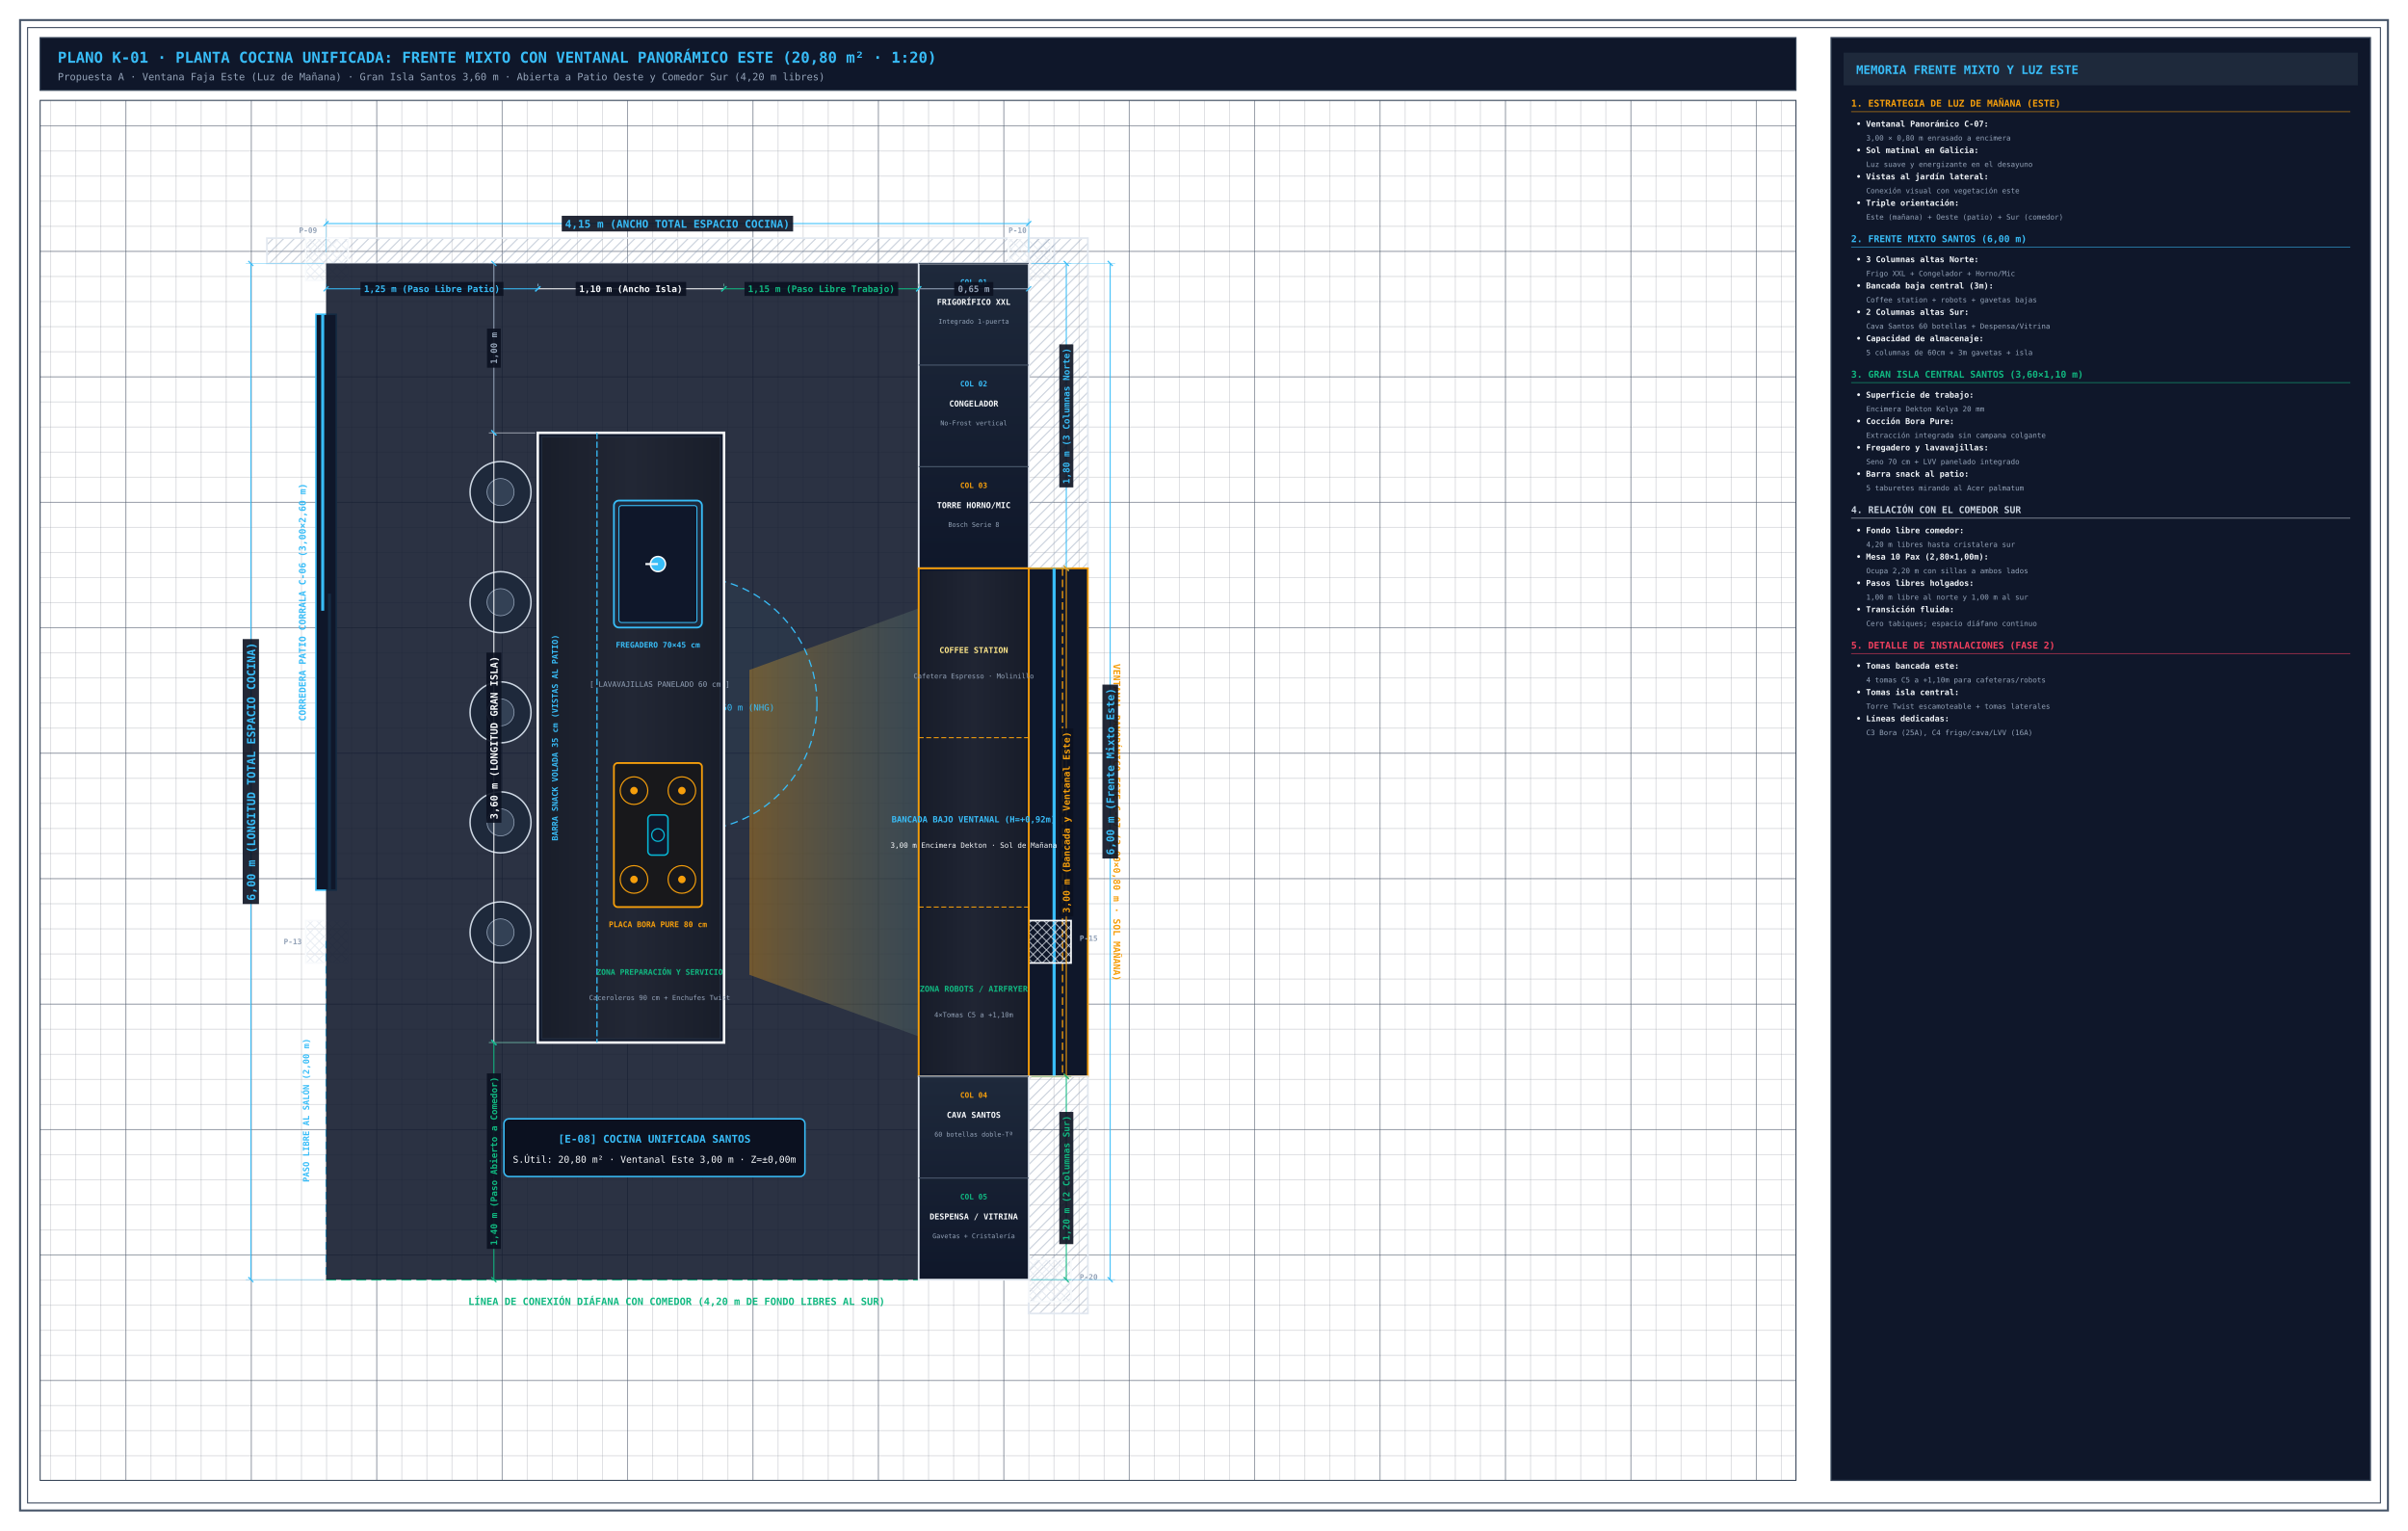
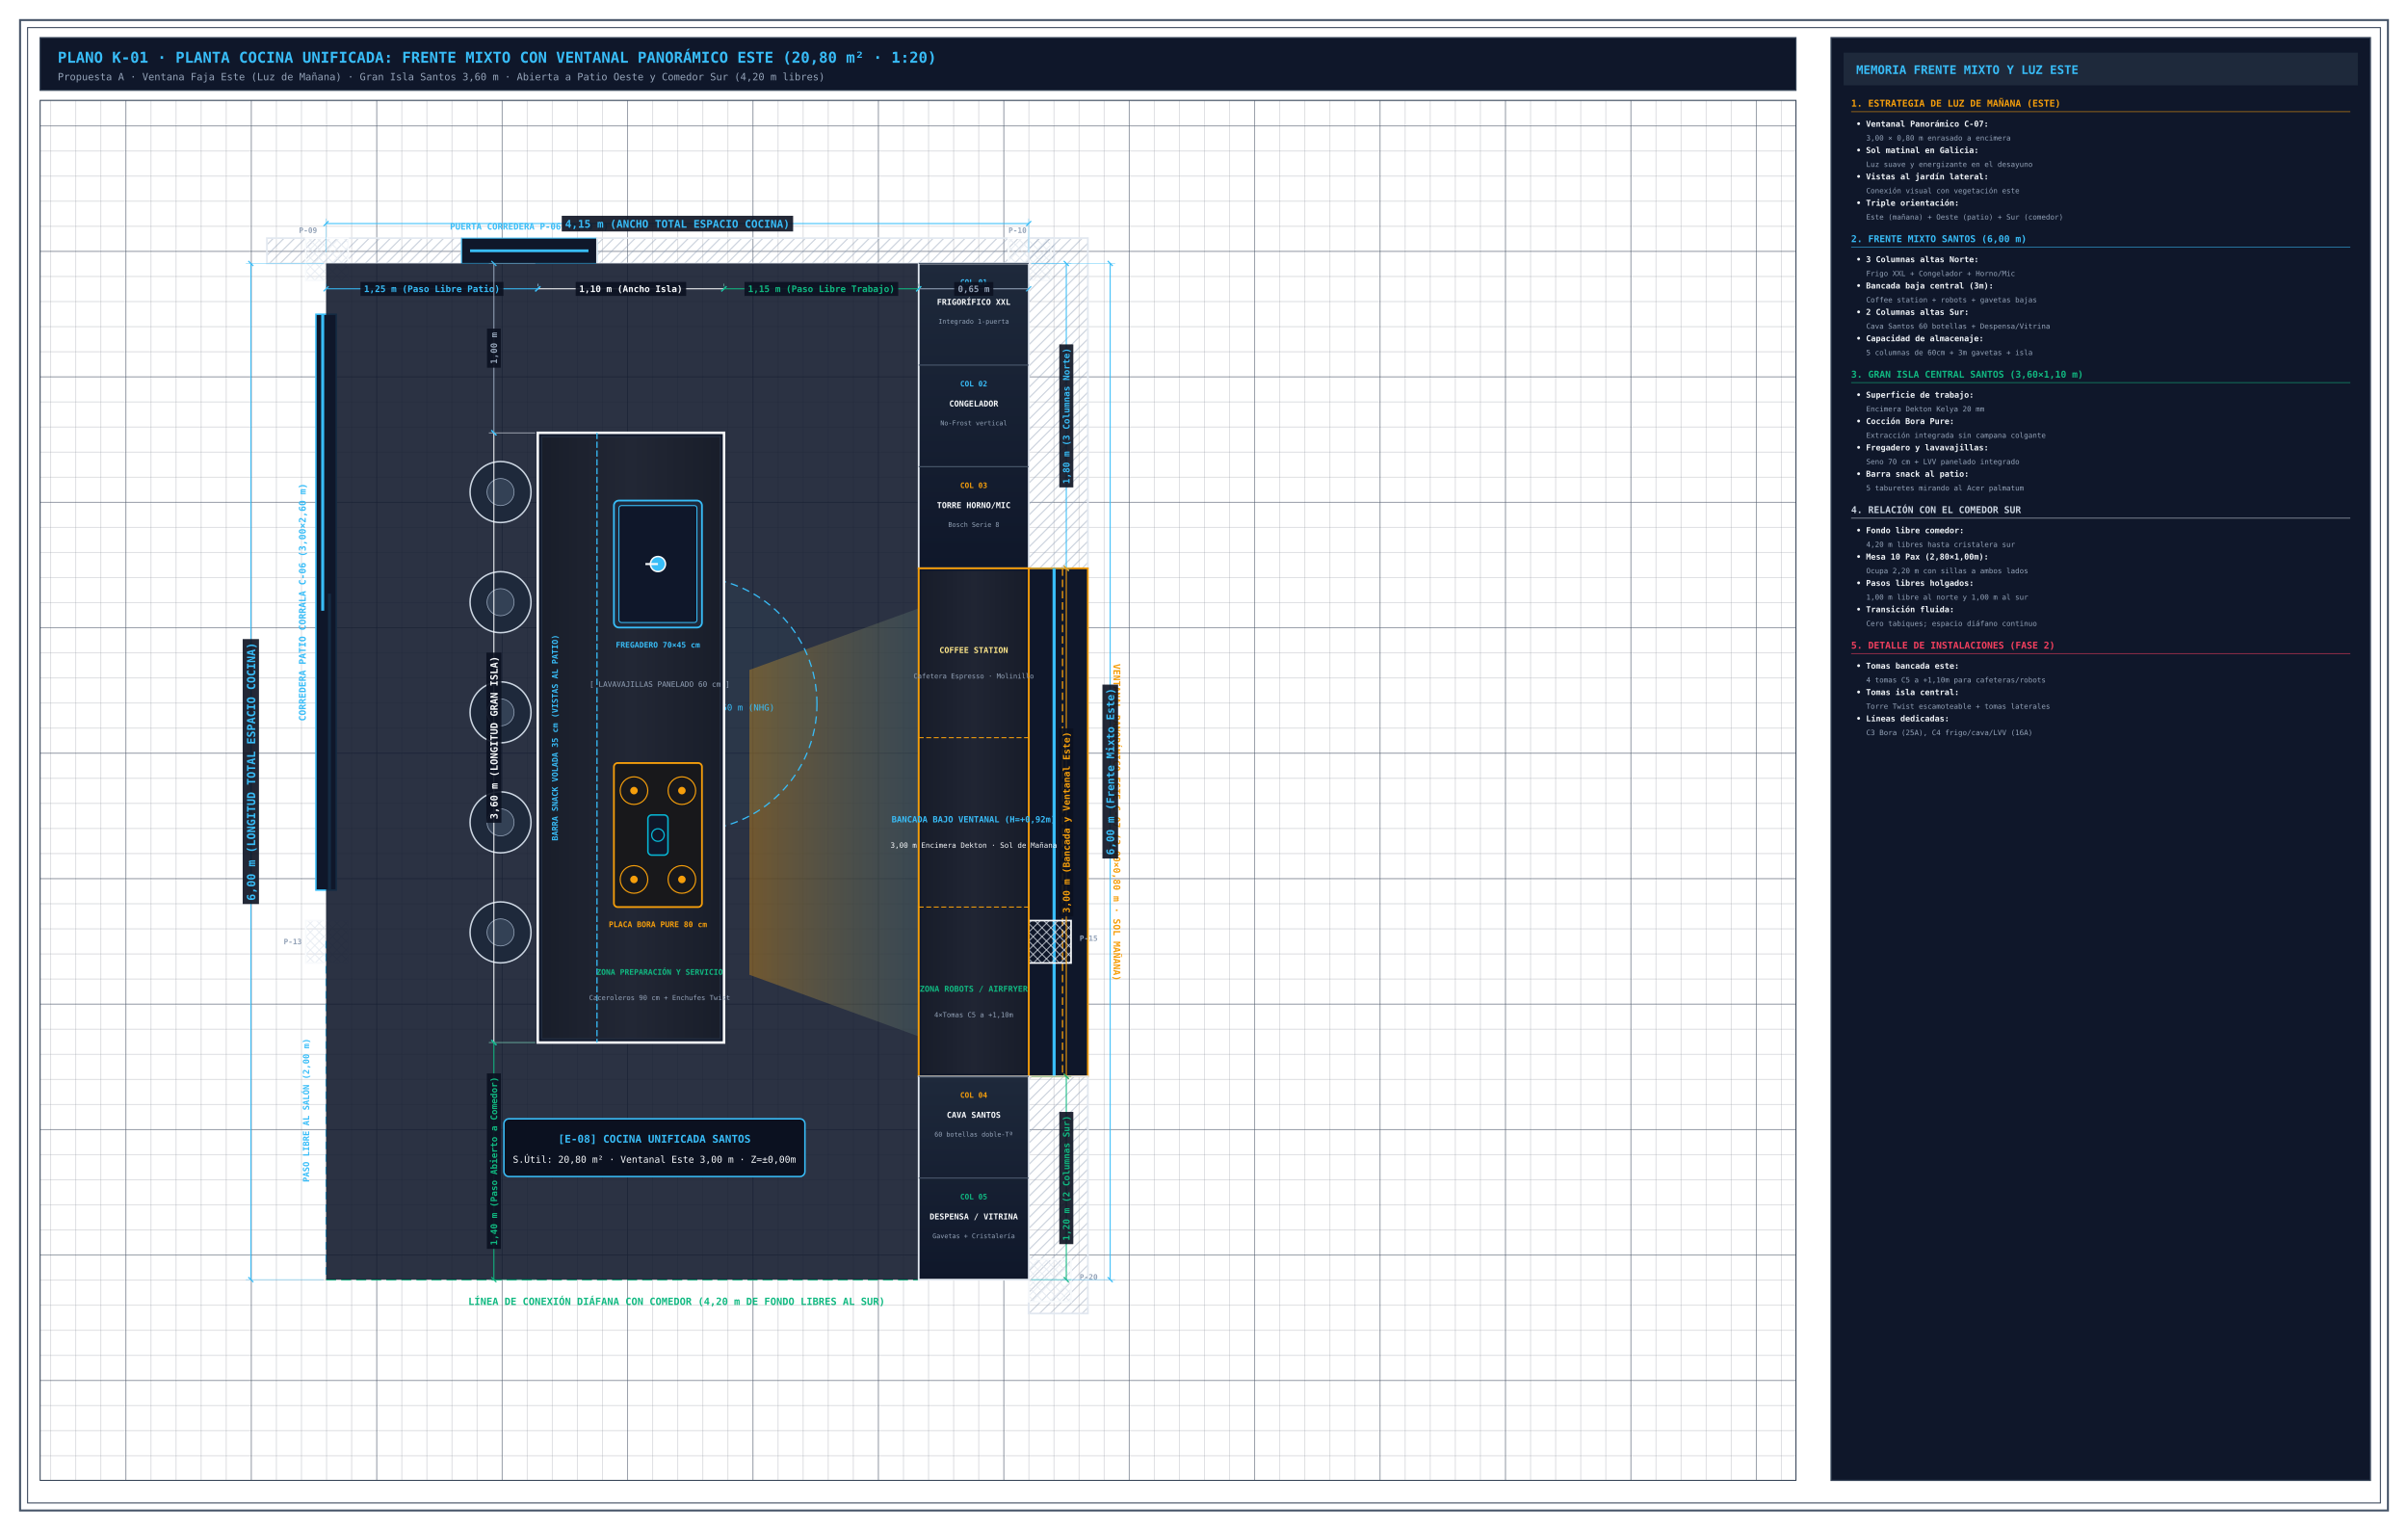
<svg xmlns="http://www.w3.org/2000/svg" viewBox="0 0 1920 1220" width="100%" height="100%" style="background-color:#070b14;">
  <defs>
    <pattern id="grid-cad-fine" width="20" height="20" patternUnits="userSpaceOnUse">
      <path d="M 20 0 L 0 0 0 20" fill="none" stroke="#1e293b" stroke-width="0.35" opacity="0.6" />
    </pattern>
    <pattern id="grid-cad-major" width="100" height="100" patternUnits="userSpaceOnUse">
      <rect width="100" height="100" fill="url(#grid-cad-fine)" />
      <path d="M 100 0 L 0 0 0 100" fill="none" stroke="#334155" stroke-width="0.8" opacity="0.75" />
    </pattern>
    <pattern id="hatch-wall" width="6" height="6" patternUnits="userSpaceOnUse" patternTransform="rotate(45)">
      <line x1="0" y1="0" x2="0" y2="6" stroke="#94a3b8" stroke-width="0.8" />
    </pattern>
    <pattern id="hatch-pillar" width="5" height="5" patternUnits="userSpaceOnUse" patternTransform="rotate(45)">
      <line x1="0" y1="0" x2="0" y2="5" stroke="#e2e8f0" stroke-width="1.1" />
      <line x1="0" y1="0" x2="5" y2="0" stroke="#e2e8f0" stroke-width="1.1" />
    </pattern>
    <marker id="tick-45" markerWidth="8" markerHeight="8" refX="4" refY="4" orient="auto">
      <line x1="1.5" y1="6.5" x2="6.5" y2="1.5" stroke="#38bdf8" stroke-width="1.2" />
    </marker>
    <marker id="tick-amber" markerWidth="8" markerHeight="8" refX="4" refY="4" orient="auto">
      <line x1="1.5" y1="6.5" x2="6.5" y2="1.5" stroke="#f59e0b" stroke-width="1.2" />
    </marker>
    <marker id="tick-emerald" markerWidth="8" markerHeight="8" refX="4" refY="4" orient="auto">
      <line x1="1.5" y1="6.5" x2="6.5" y2="1.5" stroke="#10b981" stroke-width="1.2" />
    </marker>
    <linearGradient id="grad-columnas" x1="0" y1="0" x2="0" y2="1">
      <stop offset="0%" stop-color="#1e293b" />
      <stop offset="100%" stop-color="#0f172a" />
    </linearGradient>
    <linearGradient id="grad-dekton" x1="0" y1="0" x2="1" y2="0">
      <stop offset="0%" stop-color="#27272a" />
      <stop offset="50%" stop-color="#3f3f46" />
      <stop offset="100%" stop-color="#27272a" />
    </linearGradient>
    <linearGradient id="grad-cava" x1="0" y1="0" x2="1" y2="1">
      <stop offset="0%" stop-color="#18181b" />
      <stop offset="50%" stop-color="#271b12" />
      <stop offset="100%" stop-color="#09090b" />
    </linearGradient>
    <linearGradient id="grad-sol-este" x1="0" y1="0" x2="1" y2="0">
      <stop offset="0%" stop-color="#f59e0b" stop-opacity="0.35" />
      <stop offset="100%" stop-color="#38bdf8" stop-opacity="0.05" />
    </linearGradient>
  </defs>
  <rect x="16" y="16" width="1888" height="1188" fill="none" stroke="#475569" stroke-width="1.6" />
  <rect x="22" y="22" width="1876" height="1176" fill="none" stroke="#334155" stroke-width="0.8" />
  <rect x="32" y="30" width="1400" height="42" fill="#0f172a" stroke="#334155" stroke-width="0.9" />
  <text x="46" y="50" fill="#38bdf8" font-family="monospace" font-size="12" font-weight="700">PLANO K-01 · PLANTA COCINA UNIFICADA: FRENTE MIXTO CON VENTANAL PANORÁMICO ESTE (20,80 m² · 1:20)</text>
  <text x="46" y="64" fill="#94a3b8" font-family="monospace" font-size="8.0">Propuesta A · Ventana Faja Este (Luz de Mañana) · Gran Isla Santos 3,60 m · Abierta a Patio Oeste y Comedor Sur (4,20 m libres)</text>
  <rect x="32" y="80" width="1400" height="1100" fill="url(#grid-cad-major)" stroke="#334155" stroke-width="0.8" />
-   <rect x="212.8" y="189.8" width="627.8" height="20.2" fill="url(#hatch-wall)" stroke="#e2e8f0" stroke-width="1.3" />
+   <rect x="212.8" y="189.8" width="155.2" height="20.2" fill="url(#hatch-wall)" stroke="#e2e8f0" stroke-width="1.3" />
+   <rect x="368.0" y="189.8" width="108.0" height="20.2" fill="#0f172a" stroke="#38bdf8" stroke-width="0.8" />
+   <line x1="374.8" y1="199.9" x2="469.2" y2="199.9" stroke="#38bdf8" stroke-width="2.2" />
+   <text x="422.0" y="183.0" fill="#38bdf8" font-family="monospace" font-size="7.0" font-weight="700" text-anchor="middle">PUERTA CORREDERA P-06 (0,80 m)</text>
+   <rect x="476.0" y="189.8" width="364.5" height="20.2" fill="url(#hatch-wall)" stroke="#e2e8f0" stroke-width="1.3" />
  <rect x="243.8" y="189.8" width="33.8" height="33.8" fill="url(#hatch-pillar)" stroke="#f8fafc" stroke-width="1.3" />
  <text x="238.4" y="185.7" fill="#94a3b8" font-family="monospace" font-size="6.0" font-weight="700">P-09</text>
  <rect x="804.1" y="189.8" width="33.8" height="33.8" fill="url(#hatch-pillar)" stroke="#f8fafc" stroke-width="1.3" />
  <text x="804.1" y="185.7" fill="#94a3b8" font-family="monospace" font-size="6.0" font-weight="700">P-10</text>
  <rect x="820.2" y="189.8" width="47.2" height="263.2" fill="url(#hatch-wall)" stroke="#e2e8f0" stroke-width="1.4" />
  <rect x="820.2" y="453.0" width="47.2" height="405.0" fill="#0f172a" stroke="#f59e0b" stroke-width="1.4" />
  <line x1="840.5" y1="453.0" x2="840.5" y2="858.0" stroke="#38bdf8" stroke-width="2.5" />
  <line x1="847.2" y1="453.0" x2="847.2" y2="858.0" stroke="#f59e0b" stroke-width="1.0" stroke-dasharray="6,3" />
  <text x="887.8" y="655.5" fill="#f59e0b" font-family="monospace" font-size="7.5" font-weight="700" transform="rotate(90 887.8 655.5)" text-anchor="middle">VENTANAL PANORÁMICO ESTE C-07 (3,00×0,80 m · SOL MAÑANA)</text>
  <rect x="820.2" y="858.0" width="47.2" height="189.0" fill="url(#hatch-wall)" stroke="#e2e8f0" stroke-width="1.4" />
  <rect x="820.2" y="733.8" width="33.8" height="33.8" fill="url(#hatch-pillar)" stroke="#f8fafc" stroke-width="1.3" />
  <text x="860.8" y="750.0" fill="#94a3b8" font-family="monospace" font-size="6.0" font-weight="700">P-15</text>
  <rect x="820.2" y="1003.8" width="33.8" height="33.8" fill="url(#hatch-pillar)" stroke="#f8fafc" stroke-width="1.3" />
  <text x="860.8" y="1020.0" fill="#94a3b8" font-family="monospace" font-size="6.0" font-weight="700">P-20</text>
  <rect x="243.8" y="733.8" width="33.8" height="33.8" fill="url(#hatch-pillar)" stroke="#f8fafc" stroke-width="1.3" />
  <text x="226.2" y="752.7" fill="#94a3b8" font-family="monospace" font-size="6.0" font-weight="700">P-13</text>
  <rect x="251.9" y="250.5" width="16.2" height="459.0" fill="#0f172a" stroke="#38bdf8" stroke-width="1.2" />
  <line x1="257.3" y1="250.5" x2="257.3" y2="486.8" stroke="#38bdf8" stroke-width="2.4" />
  <line x1="262.7" y1="473.2" x2="262.7" y2="709.5" stroke="#38bdf8" stroke-width="2.4" />
  <text x="243.8" y="480.0" fill="#38bdf8" font-family="monospace" font-size="7.5" font-weight="700" transform="rotate(-90 243.8 480.0)" text-anchor="middle">CORREDERA PATIO CORRALA C-06 (3,00×2,60 m)</text>
  <line x1="260.0" y1="750.0" x2="260.0" y2="1020.0" stroke="#38bdf8" stroke-width="1.0" stroke-dasharray="6,4" />
  <text x="246.5" y="885.0" fill="#38bdf8" font-family="monospace" font-size="6.8" font-weight="700" transform="rotate(-90 246.5 885.0)" text-anchor="middle">PASO LIBRE AL SALÓN (2,00 m)</text>
  <line x1="260.0" y1="1020.0" x2="820.2" y2="1020.0" stroke="#10b981" stroke-width="1.2" stroke-dasharray="8,4" />
  <text x="539.5" y="1040.2" fill="#10b981" font-family="monospace" font-size="8.0" font-weight="700" text-anchor="middle">LÍNEA DE CONEXIÓN DIÁFANA CON COMEDOR (4,20 m DE FONDO LIBRES AL SUR)</text>
  <rect x="260.0" y="210.0" width="560.2" height="810.0" fill="#0f172a" opacity="0.88" />
  <polygon points="820.2,453.0 820.2,858.0 597.5,777.0 597.5,534.0" fill="url(#grad-sol-este)" />
  <circle cx="550.2" cy="561.0" r="101.2" fill="#38bdf8" fill-opacity="0.04" stroke="#38bdf8" stroke-width="1.0" stroke-dasharray="6,4" />
  <text x="550.2" y="566.4" fill="#38bdf8" font-family="monospace" font-size="7.0" text-anchor="middle">GIRO REGLAMENTARIO Ø1,50 m (NHG)</text>
  <rect x="732.5" y="210.0" width="87.8" height="243.0" fill="url(#grad-columnas)" stroke="#e2e8f0" stroke-width="1.4" />
  <line x1="732.5" y1="210.0" x2="820.2" y2="210.0" stroke="#475569" stroke-width="0.9" />
  <text x="776.4" y="227.0" fill="#38bdf8" font-family="monospace" font-size="6.0" font-weight="700" text-anchor="middle">COL 01</text>
  <text x="776.4" y="243.0" fill="#f8fafc" font-family="monospace" font-size="6.5" font-weight="700" text-anchor="middle">FRIGORÍFICO XXL</text>
  <text x="776.4" y="258.0" fill="#94a3b8" font-family="monospace" font-size="5.2" text-anchor="middle">Integrado 1-puerta</text>
  <line x1="732.5" y1="291.0" x2="820.2" y2="291.0" stroke="#475569" stroke-width="0.9" />
  <text x="776.4" y="308.0" fill="#38bdf8" font-family="monospace" font-size="6.0" font-weight="700" text-anchor="middle">COL 02</text>
  <text x="776.4" y="324.0" fill="#f8fafc" font-family="monospace" font-size="6.5" font-weight="700" text-anchor="middle">CONGELADOR</text>
  <text x="776.4" y="339.0" fill="#94a3b8" font-family="monospace" font-size="5.2" text-anchor="middle">No-Frost vertical</text>
  <line x1="732.5" y1="372.0" x2="820.2" y2="372.0" stroke="#475569" stroke-width="0.9" />
  <text x="776.4" y="389.0" fill="#f59e0b" font-family="monospace" font-size="6.0" font-weight="700" text-anchor="middle">COL 03</text>
  <text x="776.4" y="405.0" fill="#f8fafc" font-family="monospace" font-size="6.5" font-weight="700" text-anchor="middle">TORRE HORNO/MIC</text>
  <text x="776.4" y="420.0" fill="#94a3b8" font-family="monospace" font-size="5.2" text-anchor="middle">Bosch Serie 8</text>
  <rect x="732.5" y="453.0" width="87.8" height="405.0" fill="#0f172a" stroke="#f59e0b" stroke-width="1.5" />
  <rect x="734.5" y="455.0" width="83.8" height="401.0" fill="url(#grad-dekton)" opacity="0.35" />
  <line x1="732.5" y1="588.0" x2="820.2" y2="588.0" stroke="#f59e0b" stroke-width="0.8" stroke-dasharray="4,2" />
  <line x1="732.5" y1="723.0" x2="820.2" y2="723.0" stroke="#f59e0b" stroke-width="0.8" stroke-dasharray="4,2" />
  <text x="776.4" y="520.5" fill="#fde68a" font-family="monospace" font-size="6.5" font-weight="700" text-anchor="middle">COFFEE STATION</text>
  <text x="776.4" y="540.8" fill="#94a3b8" font-family="monospace" font-size="5.5" text-anchor="middle">Cafetera Espresso · Molinillo</text>
  <text x="776.4" y="655.5" fill="#38bdf8" font-family="monospace" font-size="6.8" font-weight="700" text-anchor="middle">BANCADA BAJO VENTANAL (H=+0,92m)</text>
  <text x="776.4" y="675.8" fill="#f8fafc" font-family="monospace" font-size="5.8" text-anchor="middle">3,00 m Encimera Dekton · Sol de Mañana</text>
  <text x="776.4" y="790.5" fill="#10b981" font-family="monospace" font-size="6.5" font-weight="700" text-anchor="middle">ZONA ROBOTS / AIRFRYER</text>
  <text x="776.4" y="810.8" fill="#94a3b8" font-family="monospace" font-size="5.5" text-anchor="middle">4×Tomas C5 a +1,10m</text>
  <rect x="732.5" y="858.0" width="87.8" height="162.0" fill="url(#grad-columnas)" stroke="#e2e8f0" stroke-width="1.4" />
  <line x1="732.5" y1="858.0" x2="820.2" y2="858.0" stroke="#475569" stroke-width="0.9" />
  <text x="776.4" y="875.0" fill="#f59e0b" font-family="monospace" font-size="6.0" font-weight="700" text-anchor="middle">COL 04</text>
  <text x="776.4" y="891.0" fill="#f8fafc" font-family="monospace" font-size="6.5" font-weight="700" text-anchor="middle">CAVA SANTOS</text>
  <text x="776.4" y="906.0" fill="#94a3b8" font-family="monospace" font-size="5.2" text-anchor="middle">60 botellas doble-Tª</text>
  <line x1="732.5" y1="939.0" x2="820.2" y2="939.0" stroke="#475569" stroke-width="0.9" />
  <text x="776.4" y="956.0" fill="#10b981" font-family="monospace" font-size="6.0" font-weight="700" text-anchor="middle">COL 05</text>
  <text x="776.4" y="972.0" fill="#f8fafc" font-family="monospace" font-size="6.5" font-weight="700" text-anchor="middle">DESPENSA / VITRINA</text>
  <text x="776.4" y="987.0" fill="#94a3b8" font-family="monospace" font-size="5.2" text-anchor="middle">Gavetas + Cristalería</text>
  <rect x="428.8" y="345.0" width="148.5" height="486.0" fill="#0f172a" stroke="#f8fafc" stroke-width="2.0" />
  <rect x="431.8" y="348.0" width="142.5" height="480.0" fill="url(#grad-dekton)" opacity="0.4" stroke="#475569" stroke-width="0.8" />
  <line x1="476.0" y1="345.0" x2="476.0" y2="831.0" stroke="#38bdf8" stroke-width="1.0" stroke-dasharray="5,2" />
  <text x="444.8" y="588.0" fill="#38bdf8" font-family="monospace" font-size="6.5" font-weight="700" transform="rotate(-90 444.8 588.0)" text-anchor="middle">BARRA SNACK VOLADA 35 cm (VISTAS AL PATIO)</text>
  <circle cx="399.1" cy="392.2" r="24.3" fill="#1e293b" stroke="#cbd5e1" stroke-width="1.2" />
  <circle cx="399.1" cy="392.2" r="10.8" fill="#334155" stroke="#94a3b8" stroke-width="0.6" />
  <circle cx="399.1" cy="480.0" r="24.3" fill="#1e293b" stroke="#cbd5e1" stroke-width="1.2" />
  <circle cx="399.1" cy="480.0" r="10.8" fill="#334155" stroke="#94a3b8" stroke-width="0.6" />
  <circle cx="399.1" cy="567.8" r="24.3" fill="#1e293b" stroke="#cbd5e1" stroke-width="1.2" />
  <circle cx="399.1" cy="567.8" r="10.8" fill="#334155" stroke="#94a3b8" stroke-width="0.6" />
  <circle cx="399.1" cy="655.5" r="24.3" fill="#1e293b" stroke="#cbd5e1" stroke-width="1.2" />
  <circle cx="399.1" cy="655.5" r="10.8" fill="#334155" stroke="#94a3b8" stroke-width="0.6" />
  <circle cx="399.1" cy="743.2" r="24.3" fill="#1e293b" stroke="#cbd5e1" stroke-width="1.2" />
  <circle cx="399.1" cy="743.2" r="10.8" fill="#334155" stroke="#94a3b8" stroke-width="0.6" />
  <rect x="489.5" y="399.0" width="70.2" height="101.2" rx="4" fill="#1e293b" stroke="#38bdf8" stroke-width="1.4" />
  <rect x="493.5" y="403.0" width="62.2" height="93.2" rx="2" fill="#0f172a" stroke="#38bdf8" stroke-width="0.8" />
  <circle cx="524.6" cy="449.6" r="6" fill="#38bdf8" stroke="#f8fafc" stroke-width="1.2" />
  <line x1="524.6" y1="449.6" x2="514.6" y2="449.6" stroke="#f8fafc" stroke-width="1.6" />
  <text x="524.6" y="516.2" fill="#38bdf8" font-family="monospace" font-size="6.2" font-weight="700" text-anchor="middle">FREGADERO 70×45 cm</text>
  <text x="526.0" y="547.5" fill="#94a3b8" font-family="monospace" font-size="6.0" text-anchor="middle">[ LAVAVAJILLAS PANELADO 60 cm ]</text>
  <rect x="489.5" y="608.2" width="70.2" height="114.8" rx="3" fill="#18181b" stroke="#f59e0b" stroke-width="1.4" />
  <circle cx="505.5" cy="630.2" r="11" fill="none" stroke="#f59e0b" stroke-width="0.9" />
  <circle cx="505.5" cy="630.2" r="3" fill="#f59e0b" />
  <circle cx="543.7" cy="630.2" r="11" fill="none" stroke="#f59e0b" stroke-width="0.9" />
  <circle cx="543.7" cy="630.2" r="3" fill="#f59e0b" />
  <circle cx="505.5" cy="701.0" r="11" fill="none" stroke="#f59e0b" stroke-width="0.9" />
  <circle cx="505.5" cy="701.0" r="3" fill="#f59e0b" />
  <circle cx="543.7" cy="701.0" r="11" fill="none" stroke="#f59e0b" stroke-width="0.9" />
  <circle cx="543.7" cy="701.0" r="3" fill="#f59e0b" />
  <rect x="516.6" y="649.6" width="16" height="32" rx="3" fill="#0f172a" stroke="#06b6d4" stroke-width="1.2" />
  <circle cx="524.6" cy="665.6" r="5" fill="none" stroke="#06b6d4" stroke-width="1.0" />
  <text x="524.6" y="739.0" fill="#f59e0b" font-family="monospace" font-size="6.2" font-weight="700" text-anchor="middle">PLACA BORA PURE 80 cm</text>
  <text x="526.0" y="777.0" fill="#10b981" font-family="monospace" font-size="6.2" font-weight="700" text-anchor="middle">ZONA PREPARACIÓN Y SERVICIO</text>
  <text x="526.0" y="797.2" fill="#94a3b8" font-family="monospace" font-size="5.5" text-anchor="middle">Caceroleros 90 cm + Enchufes Twist</text>
  <rect x="401.8" y="891.8" width="240" height="46" rx="4" fill="#0b1120" stroke="#38bdf8" stroke-width="1.2" />
  <text x="521.8" y="910.8" fill="#38bdf8" font-family="monospace" font-size="8.5" font-weight="700" text-anchor="middle">[E-08] COCINA UNIFICADA SANTOS</text>
  <text x="521.8" y="926.8" fill="#f8fafc" font-family="monospace" font-size="7.5" text-anchor="middle">S.Útil: 20,80 m² · Ventanal Este 3,00 m · Z=±0,00m</text>
  <g class="cad-dim">
    <line x1="260.0" y1="228.2" x2="260.0" y2="226.2" stroke="#38bdf8" stroke-width="0.5" opacity="0.6" />
    <line x1="428.8" y1="228.2" x2="428.8" y2="226.2" stroke="#38bdf8" stroke-width="0.5" opacity="0.6" />
    <line x1="260.0" y1="230.2" x2="428.8" y2="230.2" stroke="#38bdf8" stroke-width="0.8" marker-start="url(#tick-45)" marker-end="url(#tick-45)" />
    <rect x="287.4" y="224.7" width="114.0" height="11.2" fill="#0b1120" opacity="0.9" />
    <text x="344.4" y="232.8" fill="#38bdf8" font-family="monospace" font-size="7.2" font-weight="700" text-anchor="middle">1,25 m (Paso Libre Patio)</text>
  </g>
  <g class="cad-dim">
    <line x1="428.8" y1="228.2" x2="428.8" y2="226.2" stroke="#f8fafc" stroke-width="0.5" opacity="0.6" />
    <line x1="577.2" y1="228.2" x2="577.2" y2="226.2" stroke="#f8fafc" stroke-width="0.5" opacity="0.6" />
    <line x1="428.8" y1="230.2" x2="577.2" y2="230.2" stroke="#f8fafc" stroke-width="0.8" marker-start="url(#tick-45)" marker-end="url(#tick-45)" />
    <rect x="459.0" y="224.7" width="88.1" height="11.2" fill="#0b1120" opacity="0.9" />
    <text x="503.0" y="232.8" fill="#f8fafc" font-family="monospace" font-size="7.2" font-weight="700" text-anchor="middle">1,10 m (Ancho Isla)</text>
  </g>
  <g class="cad-dim">
    <line x1="577.2" y1="228.2" x2="577.2" y2="226.2" stroke="#10b981" stroke-width="0.5" opacity="0.6" />
    <line x1="732.5" y1="228.2" x2="732.5" y2="226.2" stroke="#10b981" stroke-width="0.5" opacity="0.6" />
    <line x1="577.2" y1="230.2" x2="732.5" y2="230.2" stroke="#10b981" stroke-width="0.8" marker-start="url(#tick-emerald)" marker-end="url(#tick-emerald)" />
    <rect x="593.6" y="224.7" width="122.6" height="11.2" fill="#0b1120" opacity="0.9" />
    <text x="654.9" y="232.8" fill="#10b981" font-family="monospace" font-size="7.2" font-weight="700" text-anchor="middle">1,15 m (Paso Libre Trabajo)</text>
  </g>
  <g class="cad-dim">
    <line x1="732.5" y1="228.2" x2="732.5" y2="226.2" stroke="#94a3b8" stroke-width="0.5" opacity="0.6" />
    <line x1="820.2" y1="228.2" x2="820.2" y2="226.2" stroke="#94a3b8" stroke-width="0.5" opacity="0.6" />
    <line x1="732.5" y1="230.2" x2="820.2" y2="230.2" stroke="#94a3b8" stroke-width="0.8" marker-start="url(#tick-45)" marker-end="url(#tick-45)" />
    <rect x="760.8" y="224.8" width="31.2" height="11.0" fill="#0b1120" opacity="0.9" />
    <text x="776.4" y="232.8" fill="#94a3b8" font-family="monospace" font-size="7.0" font-weight="700" text-anchor="middle">0,65 m</text>
  </g>
  <g class="cad-dim">
    <line x1="260.0" y1="201.2" x2="260.0" y2="174.2" stroke="#38bdf8" stroke-width="0.5" opacity="0.6" />
    <line x1="820.2" y1="201.2" x2="820.2" y2="174.2" stroke="#38bdf8" stroke-width="0.5" opacity="0.6" />
    <line x1="260.0" y1="178.2" x2="820.2" y2="178.2" stroke="#38bdf8" stroke-width="0.8" marker-start="url(#tick-45)" marker-end="url(#tick-45)" />
    <rect x="447.9" y="172.0" width="184.5" height="12.5" fill="#0b1120" opacity="0.9" />
    <text x="540.1" y="181.5" fill="#38bdf8" font-family="monospace" font-size="8.5" font-weight="700" text-anchor="middle">4,15 m (ANCHO TOTAL ESPACIO COCINA)</text>
  </g>
  <g class="cad-dim">
    <line x1="426.8" y1="210.0" x2="389.8" y2="210.0" stroke="#94a3b8" stroke-width="0.5" opacity="0.6" />
    <line x1="426.8" y1="345.0" x2="389.8" y2="345.0" stroke="#94a3b8" stroke-width="0.5" opacity="0.6" />
    <line x1="393.8" y1="210.0" x2="393.8" y2="345.0" stroke="#94a3b8" stroke-width="0.8" marker-start="url(#tick-45)" marker-end="url(#tick-45)" />
    <g transform="translate(393.8, 277.5) rotate(-90)">
      <rect x="-15.6" y="-5.5" width="31.2" height="11.0" fill="#0b1120" opacity="0.9" />
      <text x="0" y="2.5" fill="#94a3b8" font-family="monospace" font-size="7.0" font-weight="700" text-anchor="middle">1,00 m</text>
    </g>
  </g>
  <g class="cad-dim">
    <line x1="426.8" y1="345.0" x2="389.8" y2="345.0" stroke="#f8fafc" stroke-width="0.5" opacity="0.6" />
    <line x1="426.8" y1="831.0" x2="389.8" y2="831.0" stroke="#f8fafc" stroke-width="0.5" opacity="0.6" />
    <line x1="393.8" y1="345.0" x2="393.8" y2="831.0" stroke="#f8fafc" stroke-width="0.8" marker-start="url(#tick-45)" marker-end="url(#tick-45)" />
    <g transform="translate(393.8, 588.0) rotate(-90)">
      <rect x="-67.8" y="-6.0" width="135.6" height="12.0" fill="#0b1120" opacity="0.9" />
      <text x="0" y="3.0" fill="#f8fafc" font-family="monospace" font-size="8.0" font-weight="700" text-anchor="middle">3,60 m (LONGITUD GRAN ISLA)</text>
    </g>
  </g>
  <g class="cad-dim">
    <line x1="426.8" y1="831.0" x2="389.8" y2="831.0" stroke="#10b981" stroke-width="0.5" opacity="0.6" />
    <line x1="426.8" y1="1020.0" x2="389.8" y2="1020.0" stroke="#10b981" stroke-width="0.5" opacity="0.6" />
    <line x1="393.8" y1="831.0" x2="393.8" y2="1020.0" stroke="#10b981" stroke-width="0.8" marker-start="url(#tick-emerald)" marker-end="url(#tick-emerald)" />
    <g transform="translate(393.8, 925.5) rotate(-90)">
      <rect x="-70.0" y="-5.6" width="139.9" height="11.2" fill="#0b1120" opacity="0.9" />
      <text x="0" y="2.6" fill="#10b981" font-family="monospace" font-size="7.2" font-weight="700" text-anchor="middle">1,40 m (Paso Abierto a Comedor)</text>
    </g>
  </g>
  <g class="cad-dim">
    <line x1="258.0" y1="210.0" x2="196.0" y2="210.0" stroke="#38bdf8" stroke-width="0.5" opacity="0.6" />
    <line x1="258.0" y1="1020.0" x2="196.0" y2="1020.0" stroke="#38bdf8" stroke-width="0.5" opacity="0.6" />
    <line x1="200.0" y1="210.0" x2="200.0" y2="1020.0" stroke="#38bdf8" stroke-width="0.8" marker-start="url(#tick-45)" marker-end="url(#tick-45)" />
    <g transform="translate(200.0, 615.0) rotate(-90)">
      <rect x="-105.6" y="-6.5" width="211.2" height="13.0" fill="#0b1120" opacity="0.9" />
      <text x="0" y="3.5" fill="#38bdf8" font-family="monospace" font-size="9.0" font-weight="700" text-anchor="middle">6,00 m (LONGITUD TOTAL ESPACIO COCINA)</text>
    </g>
  </g>
  <g class="cad-dim">
    <line x1="822.2" y1="210.0" x2="854.2" y2="210.0" stroke="#38bdf8" stroke-width="0.5" opacity="0.6" />
    <line x1="822.2" y1="453.0" x2="854.2" y2="453.0" stroke="#38bdf8" stroke-width="0.5" opacity="0.6" />
    <line x1="850.2" y1="210.0" x2="850.2" y2="453.0" stroke="#38bdf8" stroke-width="0.8" marker-start="url(#tick-45)" marker-end="url(#tick-45)" />
    <g transform="translate(850.2, 331.5) rotate(-90)">
      <rect x="-57.0" y="-5.6" width="114.0" height="11.2" fill="#0b1120" opacity="0.9" />
      <text x="0" y="2.6" fill="#38bdf8" font-family="monospace" font-size="7.2" font-weight="700" text-anchor="middle">1,80 m (3 Columnas Norte)</text>
    </g>
  </g>
  <g class="cad-dim">
    <line x1="822.2" y1="453.0" x2="854.2" y2="453.0" stroke="#f59e0b" stroke-width="0.5" opacity="0.6" />
    <line x1="822.2" y1="858.0" x2="854.2" y2="858.0" stroke="#f59e0b" stroke-width="0.5" opacity="0.6" />
    <line x1="850.2" y1="453.0" x2="850.2" y2="858.0" stroke="#f59e0b" stroke-width="0.8" marker-start="url(#tick-amber)" marker-end="url(#tick-amber)" />
    <g transform="translate(850.2, 655.5) rotate(-90)">
      <rect x="-75.0" y="-5.8" width="150.0" height="11.5" fill="#0b1120" opacity="0.9" />
      <text x="0" y="2.8" fill="#f59e0b" font-family="monospace" font-size="7.5" font-weight="700" text-anchor="middle">3,00 m (Bancada y Ventanal Este)</text>
    </g>
  </g>
  <g class="cad-dim">
    <line x1="822.2" y1="858.0" x2="854.2" y2="858.0" stroke="#10b981" stroke-width="0.5" opacity="0.6" />
    <line x1="822.2" y1="1020.0" x2="854.2" y2="1020.0" stroke="#10b981" stroke-width="0.5" opacity="0.6" />
    <line x1="850.2" y1="858.0" x2="850.2" y2="1020.0" stroke="#10b981" stroke-width="0.8" marker-start="url(#tick-emerald)" marker-end="url(#tick-emerald)" />
    <g transform="translate(850.2, 939.0) rotate(-90)">
      <rect x="-52.7" y="-5.6" width="105.4" height="11.2" fill="#0b1120" opacity="0.9" />
      <text x="0" y="2.6" fill="#10b981" font-family="monospace" font-size="7.2" font-weight="700" text-anchor="middle">1,20 m (2 Columnas Sur)</text>
    </g>
  </g>
  <g class="cad-dim">
    <line x1="822.2" y1="210.0" x2="889.2" y2="210.0" stroke="#38bdf8" stroke-width="0.5" opacity="0.6" />
    <line x1="822.2" y1="1020.0" x2="889.2" y2="1020.0" stroke="#38bdf8" stroke-width="0.5" opacity="0.6" />
    <line x1="885.2" y1="210.0" x2="885.2" y2="1020.0" stroke="#38bdf8" stroke-width="0.8" marker-start="url(#tick-45)" marker-end="url(#tick-45)" />
    <g transform="translate(885.2, 615.0) rotate(-90)">
      <rect x="-69.3" y="-6.2" width="138.6" height="12.5" fill="#0b1120" opacity="0.9" />
      <text x="0" y="3.2" fill="#38bdf8" font-family="monospace" font-size="8.5" font-weight="700" text-anchor="middle">6,00 m (Frente Mixto Este)</text>
    </g>
  </g>
  <rect x="1460" y="30" width="430" height="1150" fill="#0f172a" stroke="#334155" stroke-width="1.0" />
  <rect x="1470" y="42" width="410" height="26" fill="#1e293b" />
  <text x="1480" y="59" fill="#38bdf8" font-family="monospace" font-size="9.5" font-weight="700">MEMORIA FRENTE MIXTO Y LUZ ESTE</text>
  <text x="1476" y="85" fill="#f59e0b" font-family="monospace" font-size="7.5" font-weight="700">1. ESTRATEGIA DE LUZ DE MAÑANA (ESTE)</text>
  <line x1="1476" y1="89" x2="1874" y2="89" stroke="#f59e0b" stroke-width="0.7" opacity="0.6" />
  <text x="1480" y="101" fill="#f1f5f9" font-family="monospace" font-size="6.5" font-weight="700">• Ventanal Panorámico C-07:</text>
  <text x="1488" y="112" fill="#94a3b8" font-family="monospace" font-size="5.8">3,00 × 0,80 m enrasado a encimera</text>
  <text x="1480" y="122" fill="#f1f5f9" font-family="monospace" font-size="6.5" font-weight="700">• Sol matinal en Galicia:</text>
  <text x="1488" y="133" fill="#94a3b8" font-family="monospace" font-size="5.8">Luz suave y energizante en el desayuno</text>
  <text x="1480" y="143" fill="#f1f5f9" font-family="monospace" font-size="6.5" font-weight="700">• Vistas al jardín lateral:</text>
  <text x="1488" y="154" fill="#94a3b8" font-family="monospace" font-size="5.8">Conexión visual con vegetación este</text>
  <text x="1480" y="164" fill="#f1f5f9" font-family="monospace" font-size="6.5" font-weight="700">• Triple orientación:</text>
  <text x="1488" y="175" fill="#94a3b8" font-family="monospace" font-size="5.8">Este (mañana) + Oeste (patio) + Sur (comedor)</text>
  <text x="1476" y="193" fill="#38bdf8" font-family="monospace" font-size="7.5" font-weight="700">2. FRENTE MIXTO SANTOS (6,00 m)</text>
  <line x1="1476" y1="197" x2="1874" y2="197" stroke="#38bdf8" stroke-width="0.7" opacity="0.6" />
  <text x="1480" y="209" fill="#f1f5f9" font-family="monospace" font-size="6.5" font-weight="700">• 3 Columnas altas Norte:</text>
  <text x="1488" y="220" fill="#94a3b8" font-family="monospace" font-size="5.8">Frigo XXL + Congelador + Horno/Mic</text>
  <text x="1480" y="230" fill="#f1f5f9" font-family="monospace" font-size="6.5" font-weight="700">• Bancada baja central (3m):</text>
  <text x="1488" y="241" fill="#94a3b8" font-family="monospace" font-size="5.8">Coffee station + robots + gavetas bajas</text>
  <text x="1480" y="251" fill="#f1f5f9" font-family="monospace" font-size="6.5" font-weight="700">• 2 Columnas altas Sur:</text>
  <text x="1488" y="262" fill="#94a3b8" font-family="monospace" font-size="5.8">Cava Santos 60 botellas + Despensa/Vitrina</text>
  <text x="1480" y="272" fill="#f1f5f9" font-family="monospace" font-size="6.5" font-weight="700">• Capacidad de almacenaje:</text>
  <text x="1488" y="283" fill="#94a3b8" font-family="monospace" font-size="5.8">5 columnas de 60cm + 3m gavetas + isla</text>
  <text x="1476" y="301" fill="#10b981" font-family="monospace" font-size="7.5" font-weight="700">3. GRAN ISLA CENTRAL SANTOS (3,60×1,10 m)</text>
  <line x1="1476" y1="305" x2="1874" y2="305" stroke="#10b981" stroke-width="0.7" opacity="0.6" />
  <text x="1480" y="317" fill="#f1f5f9" font-family="monospace" font-size="6.5" font-weight="700">• Superficie de trabajo:</text>
  <text x="1488" y="328" fill="#94a3b8" font-family="monospace" font-size="5.8">Encimera Dekton Kelya 20 mm</text>
  <text x="1480" y="338" fill="#f1f5f9" font-family="monospace" font-size="6.5" font-weight="700">• Cocción Bora Pure:</text>
  <text x="1488" y="349" fill="#94a3b8" font-family="monospace" font-size="5.8">Extracción integrada sin campana colgante</text>
  <text x="1480" y="359" fill="#f1f5f9" font-family="monospace" font-size="6.5" font-weight="700">• Fregadero y lavavajillas:</text>
  <text x="1488" y="370" fill="#94a3b8" font-family="monospace" font-size="5.8">Seno 70 cm + LVV panelado integrado</text>
  <text x="1480" y="380" fill="#f1f5f9" font-family="monospace" font-size="6.5" font-weight="700">• Barra snack al patio:</text>
  <text x="1488" y="391" fill="#94a3b8" font-family="monospace" font-size="5.8">5 taburetes mirando al Acer palmatum</text>
  <text x="1476" y="409" fill="#cbd5e1" font-family="monospace" font-size="7.5" font-weight="700">4. RELACIÓN CON EL COMEDOR SUR</text>
  <line x1="1476" y1="413" x2="1874" y2="413" stroke="#cbd5e1" stroke-width="0.7" opacity="0.6" />
  <text x="1480" y="425" fill="#f1f5f9" font-family="monospace" font-size="6.5" font-weight="700">• Fondo libre comedor:</text>
  <text x="1488" y="436" fill="#94a3b8" font-family="monospace" font-size="5.8">4,20 m libres hasta cristalera sur</text>
  <text x="1480" y="446" fill="#f1f5f9" font-family="monospace" font-size="6.5" font-weight="700">• Mesa 10 Pax (2,80×1,00m):</text>
  <text x="1488" y="457" fill="#94a3b8" font-family="monospace" font-size="5.8">Ocupa 2,20 m con sillas a ambos lados</text>
  <text x="1480" y="467" fill="#f1f5f9" font-family="monospace" font-size="6.5" font-weight="700">• Pasos libres holgados:</text>
  <text x="1488" y="478" fill="#94a3b8" font-family="monospace" font-size="5.8">1,00 m libre al norte y 1,00 m al sur</text>
  <text x="1480" y="488" fill="#f1f5f9" font-family="monospace" font-size="6.5" font-weight="700">• Transición fluida:</text>
  <text x="1488" y="499" fill="#94a3b8" font-family="monospace" font-size="5.8">Cero tabiques; espacio diáfano continuo</text>
  <text x="1476" y="517" fill="#f43f5e" font-family="monospace" font-size="7.5" font-weight="700">5. DETALLE DE INSTALACIONES (FASE 2)</text>
  <line x1="1476" y1="521" x2="1874" y2="521" stroke="#f43f5e" stroke-width="0.7" opacity="0.6" />
  <text x="1480" y="533" fill="#f1f5f9" font-family="monospace" font-size="6.5" font-weight="700">• Tomas bancada este:</text>
  <text x="1488" y="544" fill="#94a3b8" font-family="monospace" font-size="5.8">4 tomas C5 a +1,10m para cafeteras/robots</text>
  <text x="1480" y="554" fill="#f1f5f9" font-family="monospace" font-size="6.5" font-weight="700">• Tomas isla central:</text>
  <text x="1488" y="565" fill="#94a3b8" font-family="monospace" font-size="5.8">Torre Twist escamoteable + tomas laterales</text>
  <text x="1480" y="575" fill="#f1f5f9" font-family="monospace" font-size="6.5" font-weight="700">• Líneas dedicadas:</text>
  <text x="1488" y="586" fill="#94a3b8" font-family="monospace" font-size="5.8">C3 Bora (25A), C4 frigo/cava/LVV (16A)</text>
</svg>
